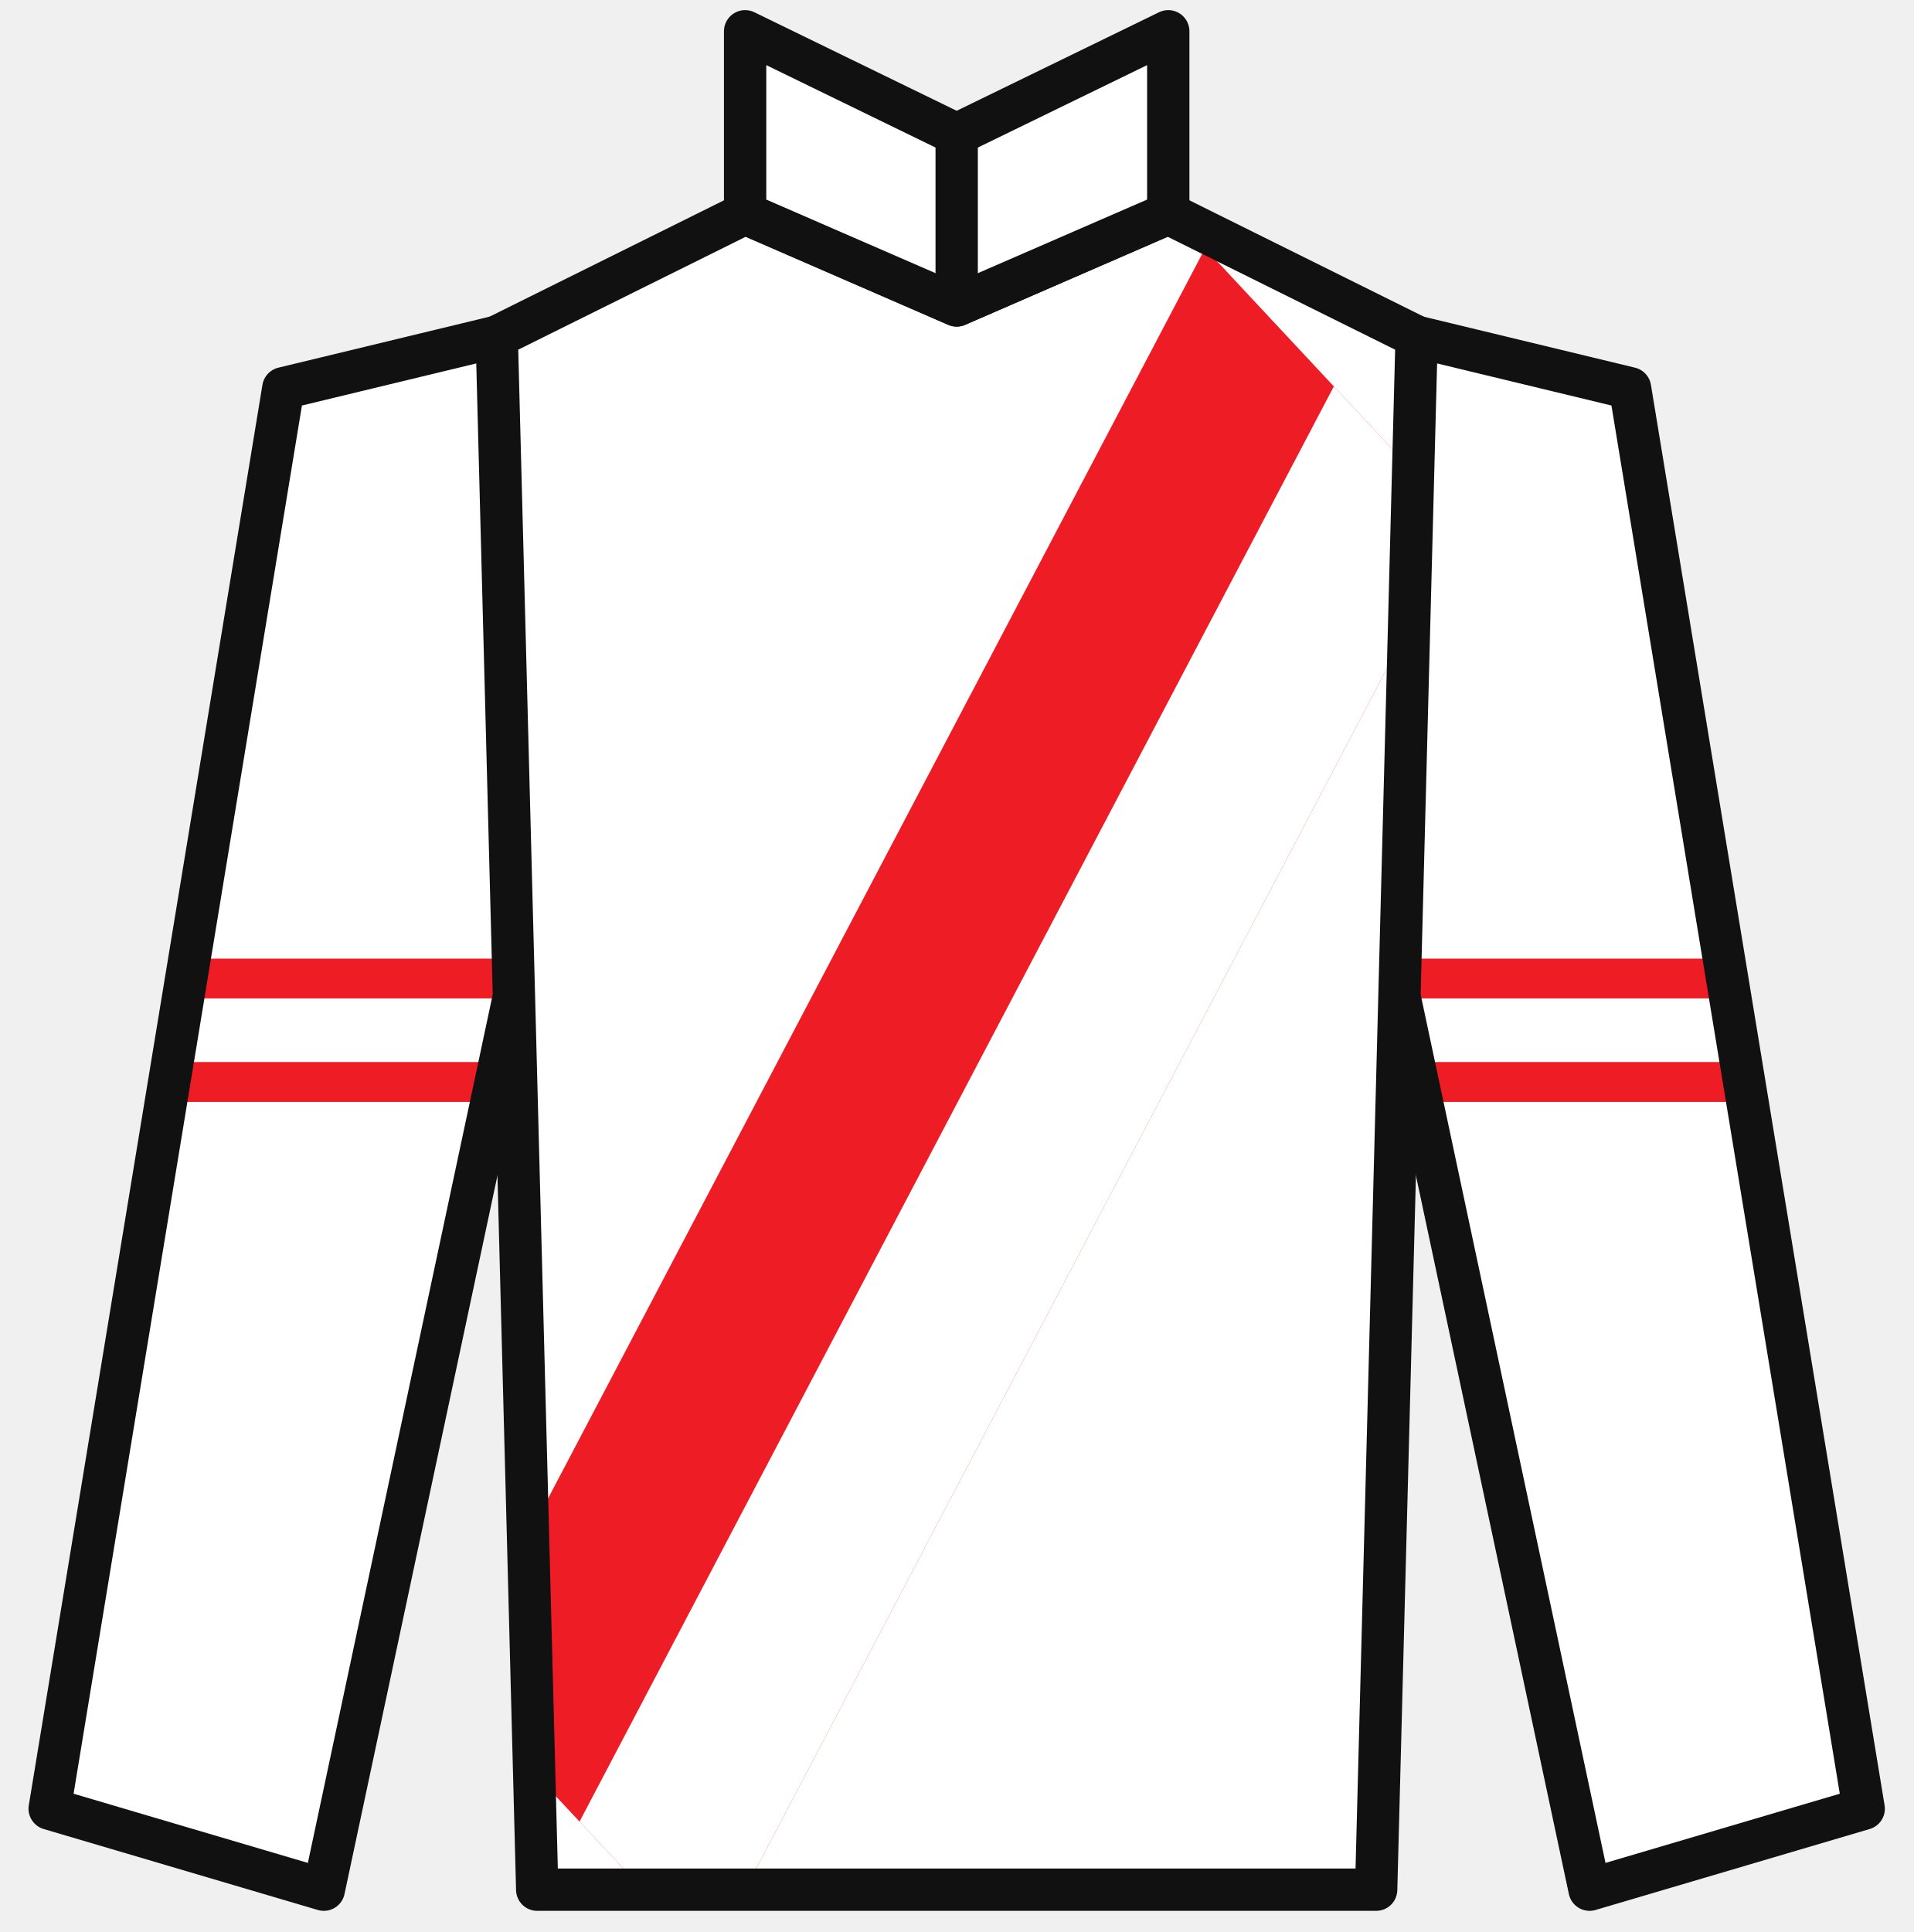
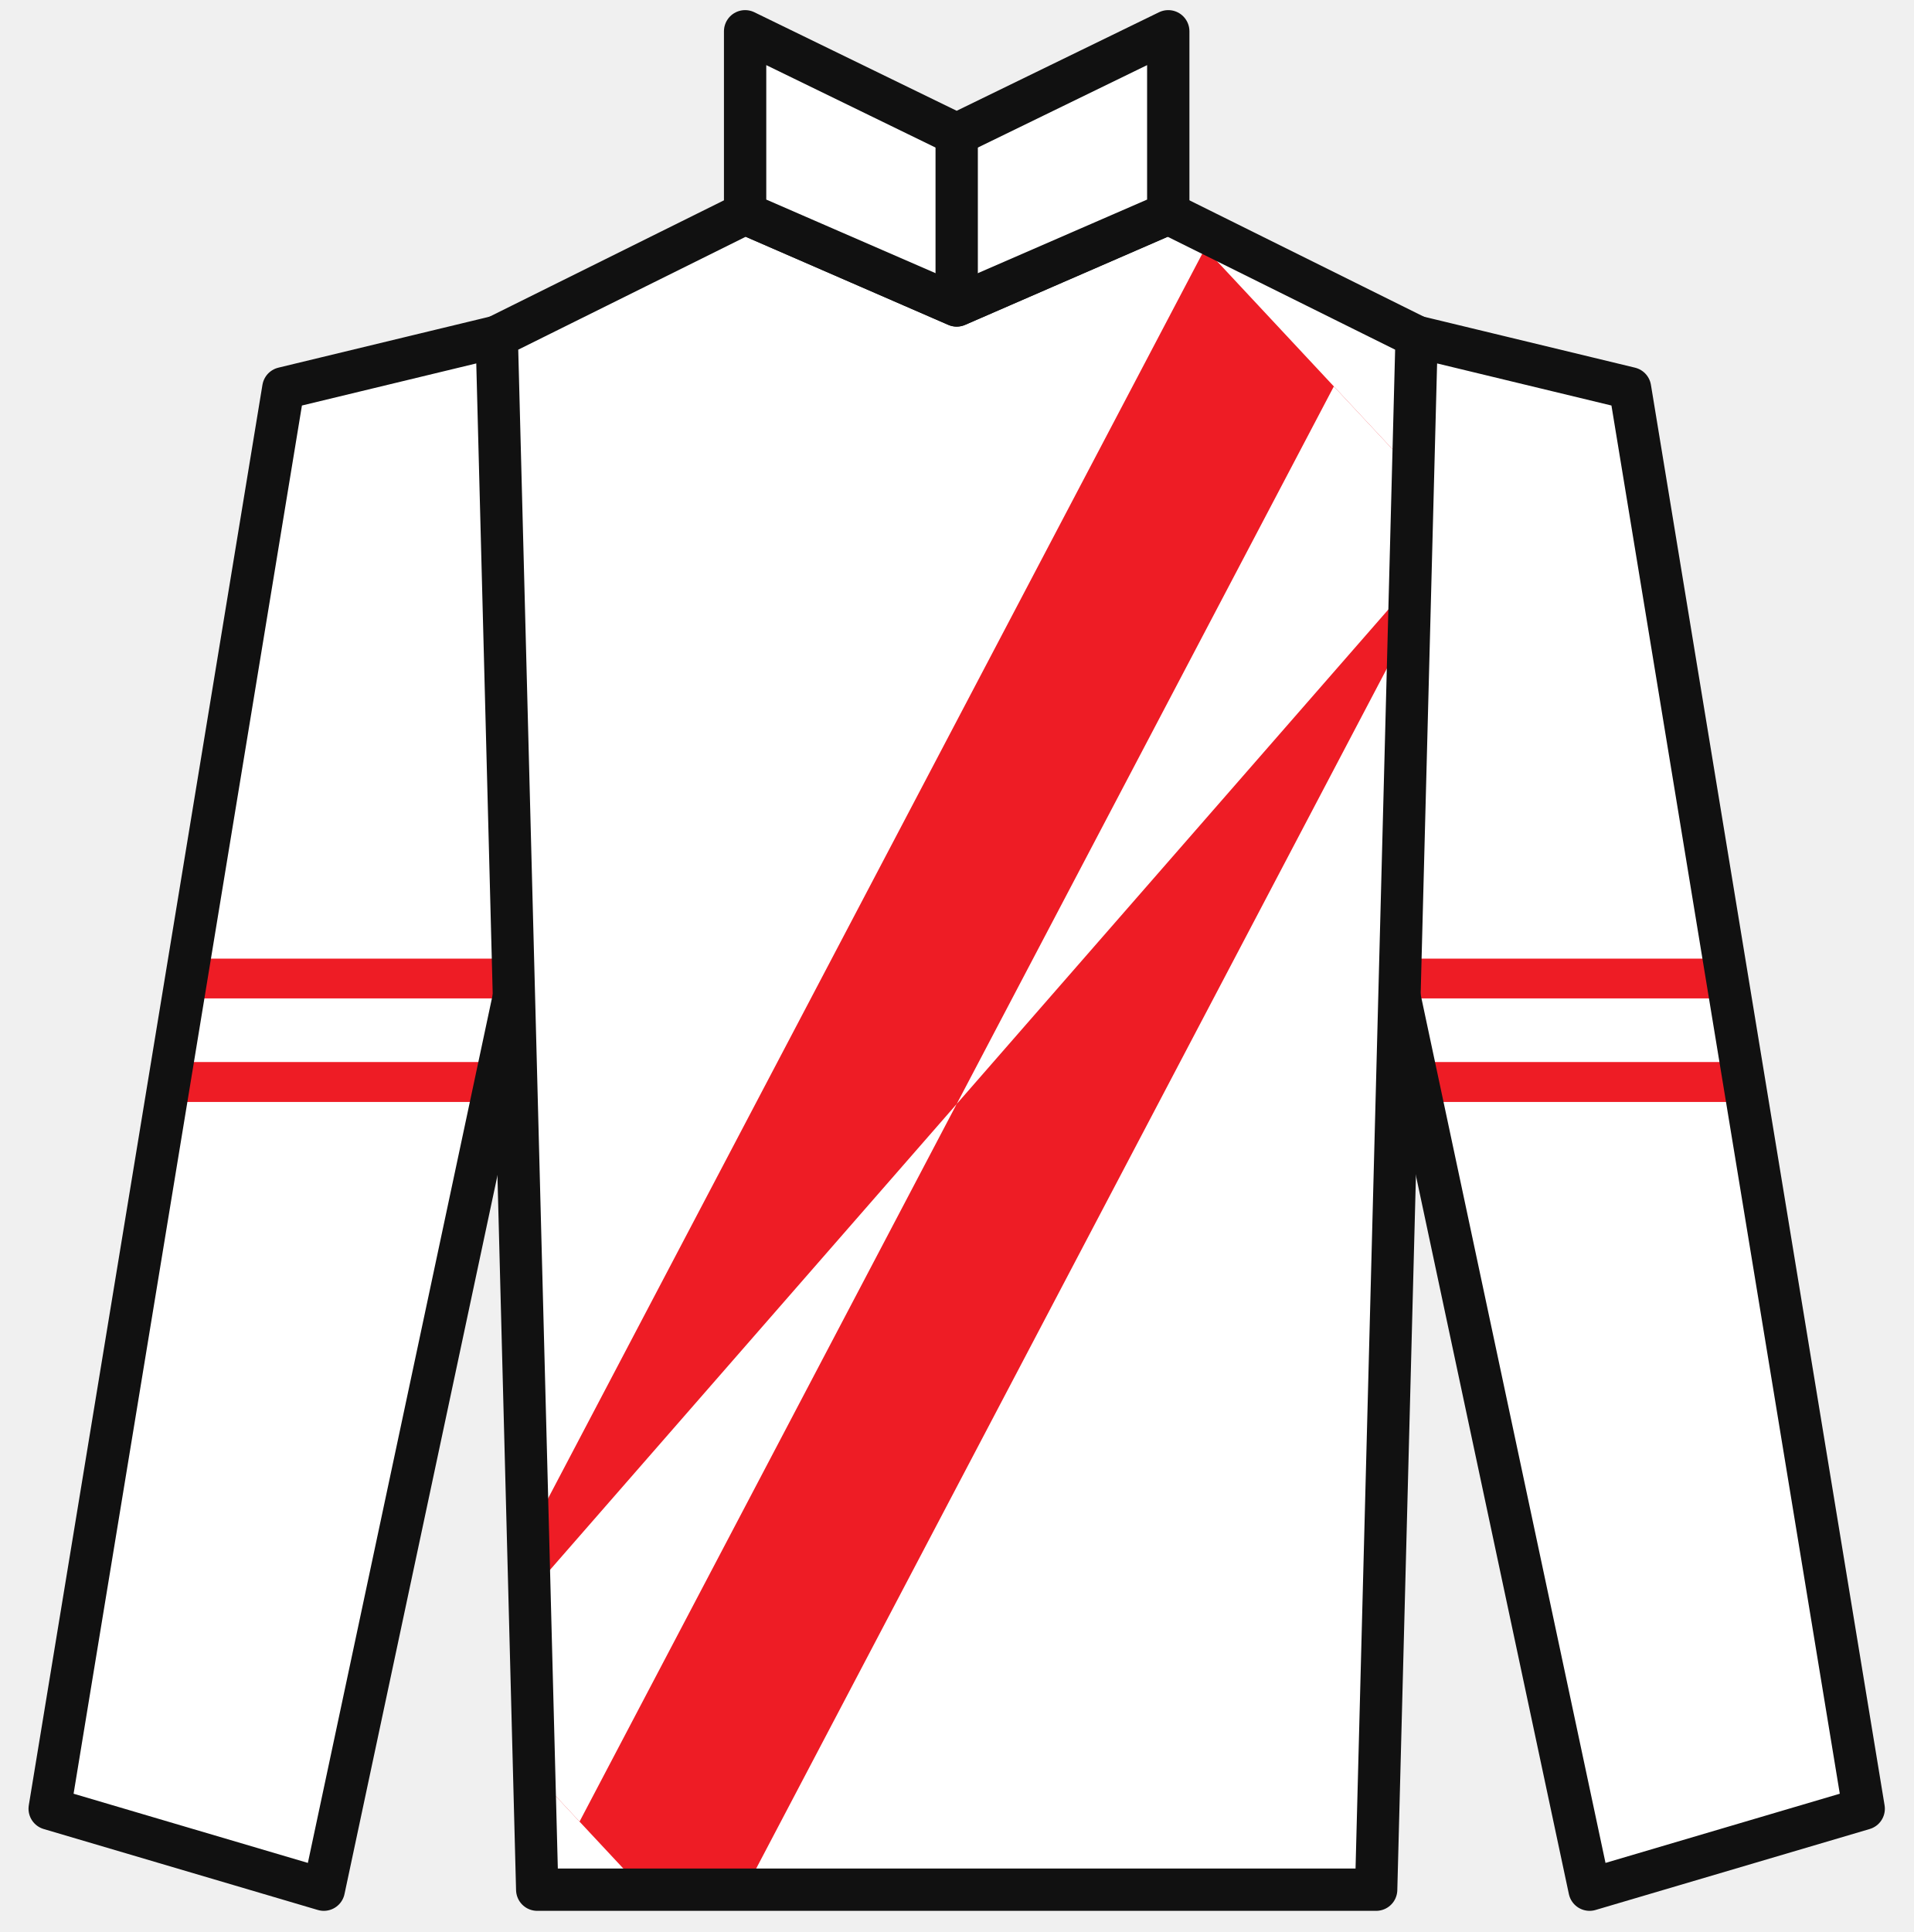
<svg xmlns="http://www.w3.org/2000/svg" class="trikot" viewBox="-1.5 -0.5 104 105" aria-hidden="true">
  <clipPath id="d1591742al">
    <path d="M25.5,17.8 L13.9,20.6 L1.2,97.8 L16.1,102.2 L27,51 Z" />
  </clipPath>
  <g clip-path="url(#d1591742al)">
    <rect x="0" y="17" width="28" height="86.5" fill="#FFFFFF" />
    <rect x="0" y="51.6" width="28" height="7.79" fill="#EE1C25" />
    <rect x="0" y="53.76" width="28" height="3.46" fill="#FFFFFF" />
  </g>
  <path d="M25.5,17.8 L13.9,20.6 L1.2,97.8 L16.1,102.2 L27,51 Z" fill="none" stroke="#111111" stroke-width="2.3" stroke-linejoin="round" />
  <clipPath id="d1591742ar">
    <path d="M75.5,17.8 L87.1,20.6 L99.8,97.8 L84.9,102.2 L74,51 Z" />
  </clipPath>
  <g clip-path="url(#d1591742ar)">
    <rect x="73" y="17" width="28" height="86.5" fill="#FFFFFF" />
    <rect x="73" y="51.6" width="28" height="7.79" fill="#EE1C25" />
    <rect x="73" y="53.76" width="28" height="3.46" fill="#FFFFFF" />
  </g>
  <path d="M75.5,17.8 L87.1,20.6 L99.8,97.8 L84.9,102.2 L74,51 Z" fill="none" stroke="#111111" stroke-width="2.3" stroke-linejoin="round" />
  <clipPath id="d1591742k">
    <path d="M25.5,17.8 L39,11.1 L50.5,16.1 L62,11.1 L75.5,17.8 L73.3,102.2 L27.7,102.2 Z" />
  </clipPath>
  <g clip-path="url(#d1591742k)">
    <rect x="25" y="10" width="51" height="93" fill="#FFFFFF" />
    <polygon points="78.0,28.0 64.0,13.0 23.0,91.0 37.0,106.0" fill="#EE1C25" />
-     <polygon points="78.0,28.0 71.0,20.5 30.0,98.5 37.0,106.0" fill="#FFFFFF" />
+     <polygon points="78.0,28.0 71.0,20.5 30.0,98.5 23.0,91.0" fill="#FFFFFF" />
  </g>
  <path d="M25.5,17.8 L39,11.1 L50.5,16.1 L62,11.1 L75.5,17.8 L73.3,102.2 L27.7,102.2 Z" fill="none" stroke="#111111" stroke-width="2.3" stroke-linejoin="round" />
  <path d="M39,1.2 L50.5,6.8 L62,1.2 L62,11.1 L50.5,16.1 L39,11.1 Z" fill="#FFFFFF" stroke="#111111" stroke-width="2.3" stroke-linejoin="round" />
  <path d="M50.5,6.8 L50.5,16.1" fill="none" stroke="#111111" stroke-width="2.3" />
</svg>
